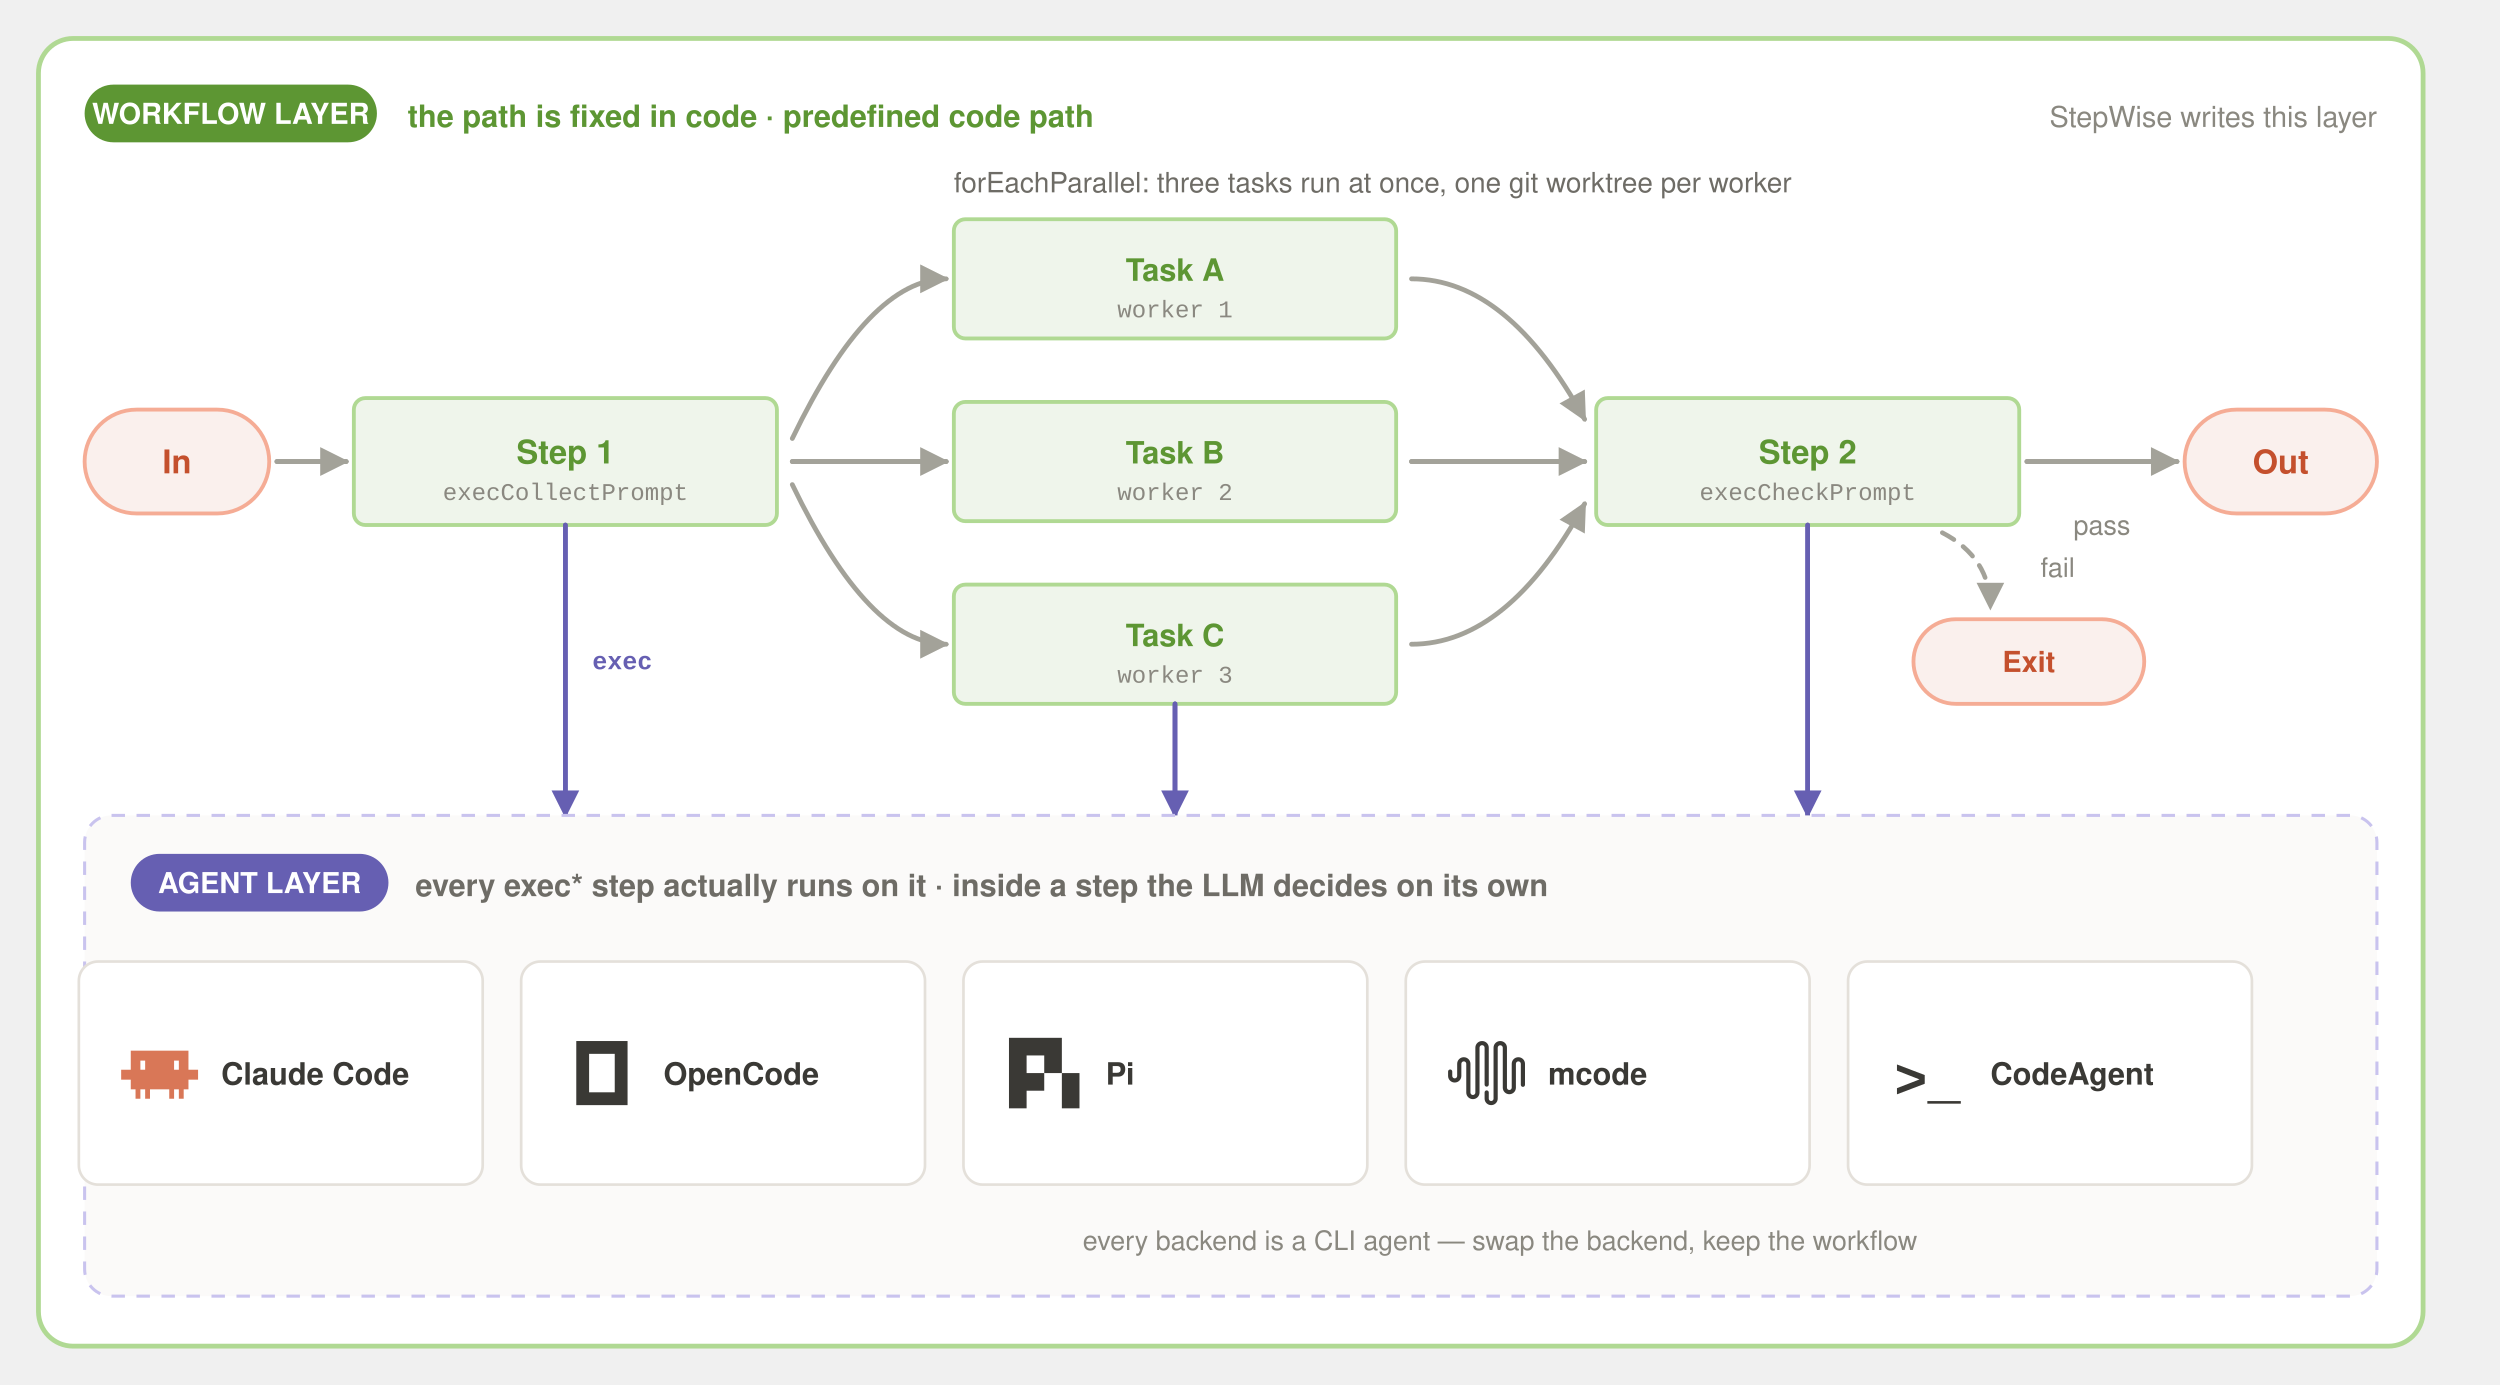
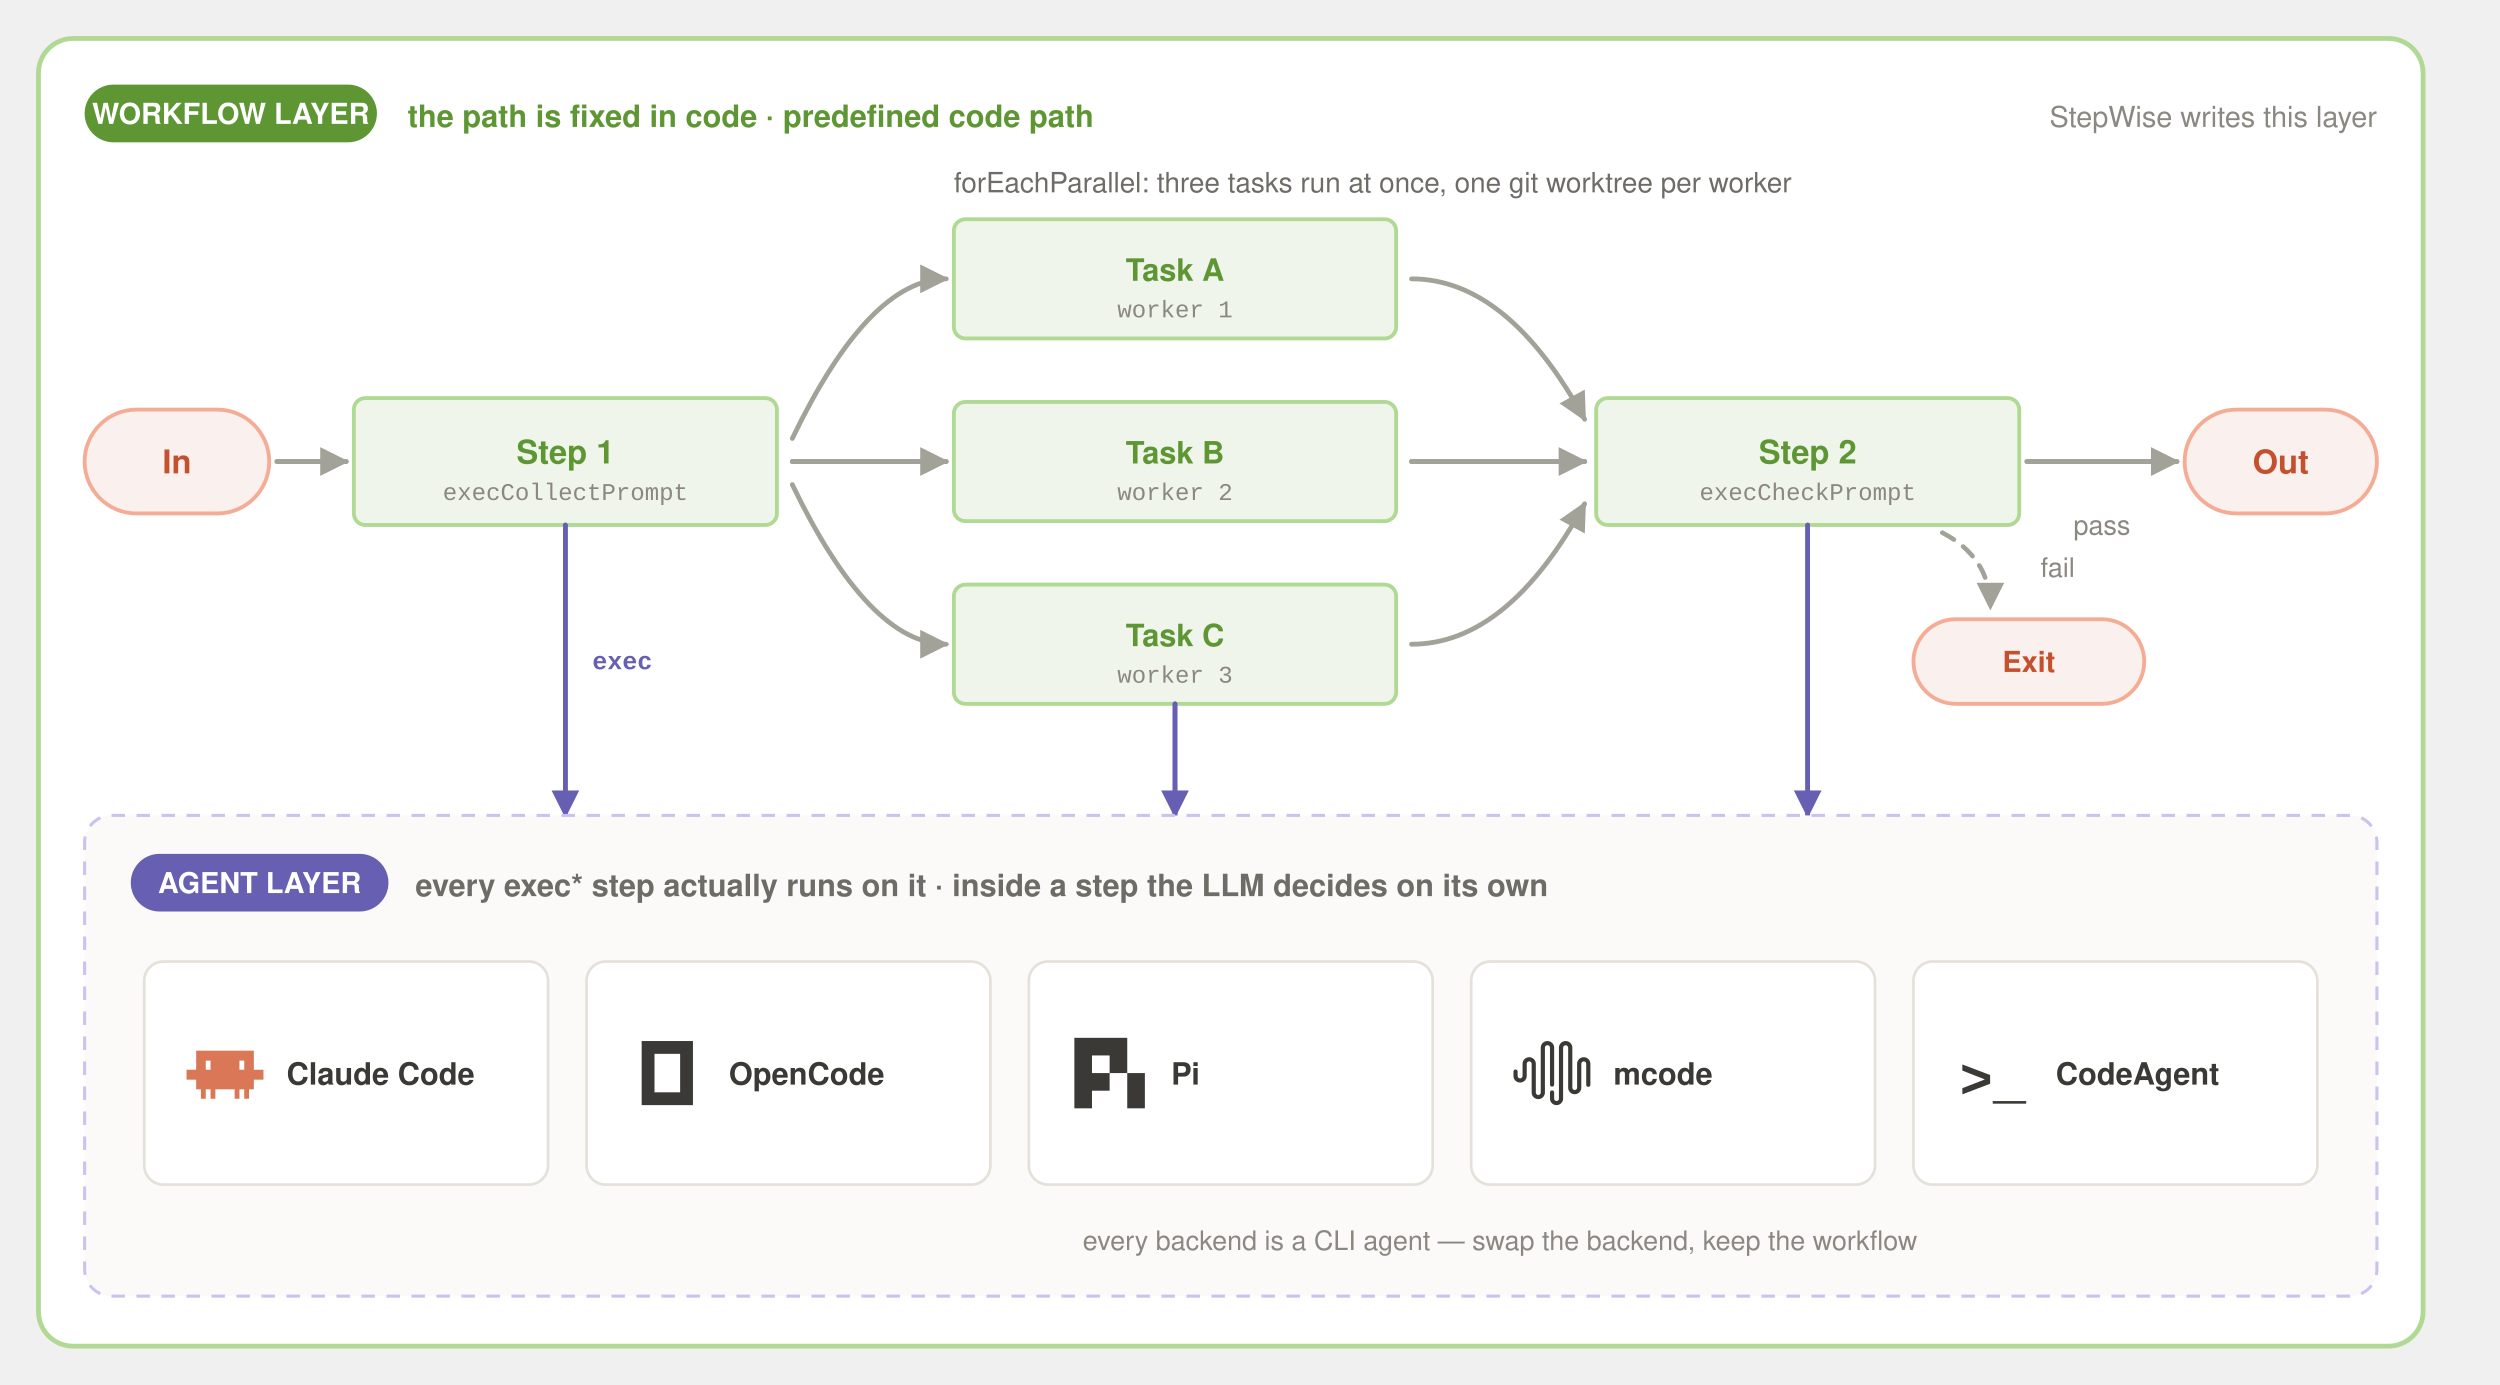
<svg xmlns="http://www.w3.org/2000/svg" width="1300" height="720" viewBox="0 0 1300 720" role="img">
  <defs>
    <marker id="m1" viewBox="0 0 10 10" refX="9" refY="5" markerWidth="6" markerHeight="6" orient="auto-start-reverse">
      <path d="M 0 0 L 10 5 L 0 10 z" fill="#A3A299" />
    </marker>
    <marker id="m2" viewBox="0 0 10 10" refX="9" refY="5" markerWidth="6" markerHeight="6" orient="auto-start-reverse">
      <path d="M 0 0 L 10 5 L 0 10 z" fill="#665FB2" />
    </marker>
  </defs>
  <rect x="20" y="20" width="1240" height="680" rx="18" fill="#FFFFFF" stroke="#B0D993" stroke-width="2.5" />
  <rect x="44" y="44" width="152" height="30" rx="15.0" fill="#5D9633" />
  <text x="120.0" y="64.4" font-family="'Poppins', 'Avenir Next', 'Helvetica Neue', Helvetica, Arial, 'PingFang SC', 'Hiragino Sans GB', 'Microsoft YaHei', 'Noto Sans CJK SC', sans-serif" font-size="15" fill="#FFFFFF" font-weight="700" text-anchor="middle">WORKFLOW LAYER</text>
  <text x="212" y="66" font-family="'Poppins', 'Avenir Next', 'Helvetica Neue', Helvetica, Arial, 'PingFang SC', 'Hiragino Sans GB', 'Microsoft YaHei', 'Noto Sans CJK SC', sans-serif" font-size="16" fill="#5D9633" font-weight="600">the path is fixed in code · predefined code path</text>
  <text x="1236" y="66" font-family="'Poppins', 'Avenir Next', 'Helvetica Neue', Helvetica, Arial, 'PingFang SC', 'Hiragino Sans GB', 'Microsoft YaHei', 'Noto Sans CJK SC', sans-serif" font-size="15" fill="#8A8880" text-anchor="end">StepWise writes this layer</text>
  <rect x="44" y="213" width="96" height="54" rx="27.0" fill="#FAF0ED" stroke="#F5AC95" stroke-width="2" />
  <text x="92.0" y="246.12" font-family="'Poppins', 'Avenir Next', 'Helvetica Neue', Helvetica, Arial, 'PingFang SC', 'Hiragino Sans GB', 'Microsoft YaHei', 'Noto Sans CJK SC', sans-serif" font-size="17" fill="#C4502D" font-weight="700" text-anchor="middle">In</text>
  <rect x="184" y="207" width="220" height="66" rx="6" fill="#EFF5EB" stroke="#B0D993" stroke-width="2" />
  <text x="294.0" y="241.0" font-family="'Poppins', 'Avenir Next', 'Helvetica Neue', Helvetica, Arial, 'PingFang SC', 'Hiragino Sans GB', 'Microsoft YaHei', 'Noto Sans CJK SC', sans-serif" font-size="17" fill="#5D9633" font-weight="700" text-anchor="middle">Step 1</text>
  <text x="294.0" y="260.0" font-family="'SFMono-Regular', Consolas, 'Liberation Mono', Menlo, 'Noto Sans Mono CJK SC', monospace" font-size="12.5" fill="#8A8880" text-anchor="middle">execCollectPrompt</text>
  <rect x="830" y="207" width="220" height="66" rx="6" fill="#EFF5EB" stroke="#B0D993" stroke-width="2" />
  <text x="940.0" y="241.0" font-family="'Poppins', 'Avenir Next', 'Helvetica Neue', Helvetica, Arial, 'PingFang SC', 'Hiragino Sans GB', 'Microsoft YaHei', 'Noto Sans CJK SC', sans-serif" font-size="17" fill="#5D9633" font-weight="700" text-anchor="middle">Step 2</text>
  <text x="940.0" y="260.0" font-family="'SFMono-Regular', Consolas, 'Liberation Mono', Menlo, 'Noto Sans Mono CJK SC', monospace" font-size="12.5" fill="#8A8880" text-anchor="middle">execCheckPrompt</text>
  <rect x="1136" y="213" width="100" height="54" rx="27.0" fill="#FAF0ED" stroke="#F5AC95" stroke-width="2" />
  <text x="1186.0" y="246.12" font-family="'Poppins', 'Avenir Next', 'Helvetica Neue', Helvetica, Arial, 'PingFang SC', 'Hiragino Sans GB', 'Microsoft YaHei', 'Noto Sans CJK SC', sans-serif" font-size="17" fill="#C4502D" font-weight="700" text-anchor="middle">Out</text>
  <line x1="144" y1="240" x2="180" y2="240" stroke="#A3A299" stroke-width="2.5" stroke-linecap="round" />
  <line x1="144" y1="240" x2="180" y2="240" stroke="#A3A299" stroke-width="2.5" stroke-linecap="round" marker-end="url(#m1)" />
  <line x1="1054" y1="240" x2="1132" y2="240" stroke="#A3A299" stroke-width="2.5" stroke-linecap="round" />
  <line x1="1054" y1="240" x2="1132" y2="240" stroke="#A3A299" stroke-width="2.5" stroke-linecap="round" marker-end="url(#m1)" />
  <text x="1093" y="278" font-family="'Poppins', 'Avenir Next', 'Helvetica Neue', Helvetica, Arial, 'PingFang SC', 'Hiragino Sans GB', 'Microsoft YaHei', 'Noto Sans CJK SC', sans-serif" font-size="14" fill="#8A8880" text-anchor="middle">pass</text>
  <rect x="496" y="114" width="230" height="62" rx="6" fill="#EFF5EB" stroke="#B0D993" stroke-width="2" />
  <text x="611.0" y="146.0" font-family="'Poppins', 'Avenir Next', 'Helvetica Neue', Helvetica, Arial, 'PingFang SC', 'Hiragino Sans GB', 'Microsoft YaHei', 'Noto Sans CJK SC', sans-serif" font-size="16" fill="#5D9633" font-weight="700" text-anchor="middle">Task A</text>
  <text x="611.0" y="165.0" font-family="'SFMono-Regular', Consolas, 'Liberation Mono', Menlo, 'Noto Sans Mono CJK SC', monospace" font-size="12.5" fill="#8A8880" text-anchor="middle">worker 1</text>
  <rect x="496" y="209" width="230" height="62" rx="6" fill="#EFF5EB" stroke="#B0D993" stroke-width="2" />
  <text x="611.0" y="241.0" font-family="'Poppins', 'Avenir Next', 'Helvetica Neue', Helvetica, Arial, 'PingFang SC', 'Hiragino Sans GB', 'Microsoft YaHei', 'Noto Sans CJK SC', sans-serif" font-size="16" fill="#5D9633" font-weight="700" text-anchor="middle">Task B</text>
  <text x="611.0" y="260.0" font-family="'SFMono-Regular', Consolas, 'Liberation Mono', Menlo, 'Noto Sans Mono CJK SC', monospace" font-size="12.5" fill="#8A8880" text-anchor="middle">worker 2</text>
  <rect x="496" y="304" width="230" height="62" rx="6" fill="#EFF5EB" stroke="#B0D993" stroke-width="2" />
  <text x="611.0" y="336.0" font-family="'Poppins', 'Avenir Next', 'Helvetica Neue', Helvetica, Arial, 'PingFang SC', 'Hiragino Sans GB', 'Microsoft YaHei', 'Noto Sans CJK SC', sans-serif" font-size="16" fill="#5D9633" font-weight="700" text-anchor="middle">Task C</text>
  <text x="611.0" y="355.0" font-family="'SFMono-Regular', Consolas, 'Liberation Mono', Menlo, 'Noto Sans Mono CJK SC', monospace" font-size="12.5" fill="#8A8880" text-anchor="middle">worker 3</text>
  <path d="M 412 228 Q 452 145 492 145" fill="none" stroke="#A3A299" stroke-width="2.5" stroke-linecap="round" marker-end="url(#m1)" />
  <line x1="412" y1="240" x2="492" y2="240" stroke="#A3A299" stroke-width="2.5" stroke-linecap="round" />
  <line x1="412" y1="240" x2="492" y2="240" stroke="#A3A299" stroke-width="2.5" stroke-linecap="round" marker-end="url(#m1)" />
  <path d="M 412 252 Q 452 335 492 335" fill="none" stroke="#A3A299" stroke-width="2.5" stroke-linecap="round" marker-end="url(#m1)" />
  <path d="M 734 145 Q 784 145 824 218" fill="none" stroke="#A3A299" stroke-width="2.5" stroke-linecap="round" marker-end="url(#m1)" />
  <line x1="734" y1="240" x2="824" y2="240" stroke="#A3A299" stroke-width="2.5" stroke-linecap="round" />
  <line x1="734" y1="240" x2="824" y2="240" stroke="#A3A299" stroke-width="2.5" stroke-linecap="round" marker-end="url(#m1)" />
  <path d="M 734 335 Q 784 335 824 262" fill="none" stroke="#A3A299" stroke-width="2.5" stroke-linecap="round" marker-end="url(#m1)" />
  <text x="496" y="100" font-family="'Poppins', 'Avenir Next', 'Helvetica Neue', Helvetica, Arial, 'PingFang SC', 'Hiragino Sans GB', 'Microsoft YaHei', 'Noto Sans CJK SC', sans-serif" font-size="14.5" fill="#6E6C66">forEachParallel: three tasks run at once, one git worktree per worker</text>
  <path d="M 1010 277 Q 1035 290 1035 316" fill="none" stroke="#A3A299" stroke-width="2.4" stroke-linecap="round" stroke-dasharray="7 6" marker-end="url(#m1)" />
  <text x="1070" y="300" font-family="'Poppins', 'Avenir Next', 'Helvetica Neue', Helvetica, Arial, 'PingFang SC', 'Hiragino Sans GB', 'Microsoft YaHei', 'Noto Sans CJK SC', sans-serif" font-size="14" fill="#8A8880" text-anchor="middle">fail</text>
  <rect x="995" y="322" width="120" height="44" rx="22.0" fill="#FAF0ED" stroke="#F5AC95" stroke-width="2" />
  <text x="1055.0" y="349.4" font-family="'Poppins', 'Avenir Next', 'Helvetica Neue', Helvetica, Arial, 'PingFang SC', 'Hiragino Sans GB', 'Microsoft YaHei', 'Noto Sans CJK SC', sans-serif" font-size="15" fill="#C4502D" font-weight="700" text-anchor="middle">Exit</text>
  <line x1="294" y1="273" x2="294" y2="424" stroke="#665FB2" stroke-width="2.4" stroke-linecap="round" />
  <line x1="294" y1="273" x2="294" y2="424" stroke="#665FB2" stroke-width="2.4" stroke-linecap="round" marker-end="url(#m2)" />
  <line x1="611" y1="366" x2="611" y2="424" stroke="#665FB2" stroke-width="2.4" stroke-linecap="round" />
  <line x1="611" y1="366" x2="611" y2="424" stroke="#665FB2" stroke-width="2.4" stroke-linecap="round" marker-end="url(#m2)" />
  <line x1="940" y1="273" x2="940" y2="424" stroke="#665FB2" stroke-width="2.4" stroke-linecap="round" />
  <line x1="940" y1="273" x2="940" y2="424" stroke="#665FB2" stroke-width="2.4" stroke-linecap="round" marker-end="url(#m2)" />
  <text x="308" y="348" font-family="'SFMono-Regular', Consolas, 'Liberation Mono', Menlo, 'Noto Sans Mono CJK SC', monospace" font-size="13" fill="#665FB2" font-weight="600">exec</text>
  <rect x="44" y="424" width="1192" height="250" rx="14" fill="#FBFAF9" stroke="#C9C3EE" stroke-width="1.6" stroke-dasharray="7 6" />
  <rect x="68" y="444" width="134" height="30" rx="15.0" fill="#665FB2" />
  <text x="135.0" y="464.4" font-family="'Poppins', 'Avenir Next', 'Helvetica Neue', Helvetica, Arial, 'PingFang SC', 'Hiragino Sans GB', 'Microsoft YaHei', 'Noto Sans CJK SC', sans-serif" font-size="15" fill="#FFFFFF" font-weight="700" text-anchor="middle">AGENT LAYER</text>
  <text x="216" y="466" font-family="'Poppins', 'Avenir Next', 'Helvetica Neue', Helvetica, Arial, 'PingFang SC', 'Hiragino Sans GB', 'Microsoft YaHei', 'Noto Sans CJK SC', sans-serif" font-size="16" fill="#6E6C66" font-weight="600">every exec* step actually runs on it · inside a step the LLM decides on its own</text>
-   <rect x="41.0" y="500" width="210" height="116" rx="10" fill="#FFFFFF" stroke="#E4E0DA" stroke-width="1.4" />
-   <svg x="63.0" y="538" width="40" height="40" viewBox="0 0 24 24" fill="#D97757" style="flex:none;line-height:1">
+   <rect x="75.0" y="500" width="210" height="116" rx="10" fill="#FFFFFF" stroke="#E4E0DA" stroke-width="1.4" />
+   <svg x="97.0" y="538" width="40" height="40" viewBox="0 0 24 24" fill="#D97757" style="flex:none;line-height:1">
    <path clip-rule="evenodd" d="M20.998 10.949H24v3.102h-3v3.028h-1.487V20H18v-2.921h-1.487V20H15v-2.921H9V20H7.488v-2.921H6V20H4.487v-2.921H3V14.05H0V10.95h3V5h17.998v5.949zM6 10.949h1.488V8.102H6v2.847zm10.51 0H18V8.102h-1.49v2.847z" />
  </svg>
-   <text x="115.0" y="564" font-family="'Poppins', 'Avenir Next', 'Helvetica Neue', Helvetica, Arial, 'PingFang SC', 'Hiragino Sans GB', 'Microsoft YaHei', 'Noto Sans CJK SC', sans-serif" font-size="16" fill="#3A3935" font-weight="700">Claude Code</text>
-   <rect x="271.0" y="500" width="210" height="116" rx="10" fill="#FFFFFF" stroke="#E4E0DA" stroke-width="1.4" />
-   <svg x="293.0" y="538" width="40" height="40" viewBox="0 0 24 24" fill="#3A3935" style="flex:none;line-height:1">
+   <text x="149.0" y="564" font-family="'Poppins', 'Avenir Next', 'Helvetica Neue', Helvetica, Arial, 'PingFang SC', 'Hiragino Sans GB', 'Microsoft YaHei', 'Noto Sans CJK SC', sans-serif" font-size="16" fill="#3A3935" font-weight="700">Claude Code</text>
+   <rect x="305.0" y="500" width="210" height="116" rx="10" fill="#FFFFFF" stroke="#E4E0DA" stroke-width="1.4" />
+   <svg x="327.0" y="538" width="40" height="40" viewBox="0 0 24 24" fill="#3A3935" style="flex:none;line-height:1">
    <path d="M16 6H8v12h8V6zm4 16H4V2h16v20z" />
  </svg>
-   <text x="345.0" y="564" font-family="'Poppins', 'Avenir Next', 'Helvetica Neue', Helvetica, Arial, 'PingFang SC', 'Hiragino Sans GB', 'Microsoft YaHei', 'Noto Sans CJK SC', sans-serif" font-size="16" fill="#3A3935" font-weight="700">OpenCode</text>
-   <rect x="501.0" y="500" width="210" height="116" rx="10" fill="#FFFFFF" stroke="#E4E0DA" stroke-width="1.4" />
-   <svg x="523.0" y="538" width="40" height="40" viewBox="0 0 24 24" fill="#3A3935" style="flex:none;line-height:1">
+   <text x="379.0" y="564" font-family="'Poppins', 'Avenir Next', 'Helvetica Neue', Helvetica, Arial, 'PingFang SC', 'Hiragino Sans GB', 'Microsoft YaHei', 'Noto Sans CJK SC', sans-serif" font-size="16" fill="#3A3935" font-weight="700">OpenCode</text>
+   <rect x="535.0" y="500" width="210" height="116" rx="10" fill="#FFFFFF" stroke="#E4E0DA" stroke-width="1.4" />
+   <svg x="557.0" y="538" width="40" height="40" viewBox="0 0 24 24" fill="#3A3935" style="flex:none;line-height:1">
    <path clip-rule="evenodd" d="M1 1h16.5v11H12v5.5H6.5V23H1V1zm5.5 5.5V12H12V6.5H6.5z" />
    <path d="M17.5 12H23v11h-5.5V12z" />
  </svg>
-   <text x="575.0" y="564" font-family="'Poppins', 'Avenir Next', 'Helvetica Neue', Helvetica, Arial, 'PingFang SC', 'Hiragino Sans GB', 'Microsoft YaHei', 'Noto Sans CJK SC', sans-serif" font-size="16" fill="#3A3935" font-weight="700">Pi</text>
-   <rect x="731.0" y="500" width="210" height="116" rx="10" fill="#FFFFFF" stroke="#E4E0DA" stroke-width="1.4" />
-   <svg x="753.0" y="538" width="40" height="40" viewBox="0 0 24 24" fill="#3A3935" style="flex:none;line-height:1">
+   <text x="609.0" y="564" font-family="'Poppins', 'Avenir Next', 'Helvetica Neue', Helvetica, Arial, 'PingFang SC', 'Hiragino Sans GB', 'Microsoft YaHei', 'Noto Sans CJK SC', sans-serif" font-size="16" fill="#3A3935" font-weight="700">Pi</text>
+   <rect x="765.0" y="500" width="210" height="116" rx="10" fill="#FFFFFF" stroke="#E4E0DA" stroke-width="1.4" />
+   <svg x="787.0" y="538" width="40" height="40" viewBox="0 0 24 24" fill="#3A3935" style="flex:none;line-height:1">
    <path d="M16.278 2c1.156 0 2.093.927 2.093 2.07v12.501a.74.74 0 00.744.709.74.74 0 00.743-.709V9.099a2.06 2.06 0 012.071-2.049A2.06 2.06 0 0124 9.1v6.561a.649.649 0 01-.652.645.649.649 0 01-.653-.645V9.1a.762.762 0 00-.766-.758.762.762 0 00-.766.758v7.472a2.037 2.037 0 01-2.048 2.026 2.037 2.037 0 01-2.048-2.026v-12.5a.785.785 0 00-.788-.753.785.785 0 00-.789.752l-.001 15.904A2.037 2.037 0 0113.441 22a2.037 2.037 0 01-2.048-2.026V18.04c0-.356.292-.645.652-.645.36 0 .652.289.652.645v1.934c0 .263.142.506.372.638.23.131.514.131.744 0a.734.734 0 00.372-.638V4.07c0-1.143.937-2.07 2.093-2.07zm-5.674 0c1.156 0 2.093.927 2.093 2.07v11.523a.648.648 0 01-.652.645.648.648 0 01-.652-.645V4.07a.785.785 0 00-.789-.78.785.785 0 00-.789.78v14.013a2.06 2.06 0 01-2.07 2.048 2.06 2.06 0 01-2.071-2.048V9.1a.762.762 0 00-.766-.758.762.762 0 00-.766.758v3.8a2.06 2.06 0 01-2.071 2.049A2.06 2.06 0 010 12.9v-1.378c0-.357.292-.646.652-.646.36 0 .653.29.653.646V12.9c0 .418.343.757.766.757s.766-.339.766-.757V9.099a2.06 2.06 0 012.07-2.048 2.06 2.06 0 012.071 2.048v8.984c0 .419.343.758.767.758.423 0 .766-.339.766-.758V4.07c0-1.143.937-2.07 2.093-2.07z" />
  </svg>
-   <text x="805.0" y="564" font-family="'Poppins', 'Avenir Next', 'Helvetica Neue', Helvetica, Arial, 'PingFang SC', 'Hiragino Sans GB', 'Microsoft YaHei', 'Noto Sans CJK SC', sans-serif" font-size="16" fill="#3A3935" font-weight="700">mcode</text>
-   <rect x="961.0" y="500" width="210" height="116" rx="10" fill="#FFFFFF" stroke="#E4E0DA" stroke-width="1.4" />
-   <text x="985.0" y="570.8" font-family="'SFMono-Regular', Consolas, 'Liberation Mono', Menlo, 'Noto Sans Mono CJK SC', monospace" font-size="28.8" fill="#3A3935" font-weight="700">&gt;_</text>
-   <text x="1035.0" y="564" font-family="'Poppins', 'Avenir Next', 'Helvetica Neue', Helvetica, Arial, 'PingFang SC', 'Hiragino Sans GB', 'Microsoft YaHei', 'Noto Sans CJK SC', sans-serif" font-size="16" fill="#3A3935" font-weight="700">CodeAgent</text>
+   <text x="839.0" y="564" font-family="'Poppins', 'Avenir Next', 'Helvetica Neue', Helvetica, Arial, 'PingFang SC', 'Hiragino Sans GB', 'Microsoft YaHei', 'Noto Sans CJK SC', sans-serif" font-size="16" fill="#3A3935" font-weight="700">mcode</text>
+   <rect x="995.0" y="500" width="210" height="116" rx="10" fill="#FFFFFF" stroke="#E4E0DA" stroke-width="1.4" />
+   <text x="1019.0" y="570.8" font-family="'SFMono-Regular', Consolas, 'Liberation Mono', Menlo, 'Noto Sans Mono CJK SC', monospace" font-size="28.8" fill="#3A3935" font-weight="700">&gt;_</text>
+   <text x="1069.0" y="564" font-family="'Poppins', 'Avenir Next', 'Helvetica Neue', Helvetica, Arial, 'PingFang SC', 'Hiragino Sans GB', 'Microsoft YaHei', 'Noto Sans CJK SC', sans-serif" font-size="16" fill="#3A3935" font-weight="700">CodeAgent</text>
  <text x="780" y="650" font-family="'Poppins', 'Avenir Next', 'Helvetica Neue', Helvetica, Arial, 'PingFang SC', 'Hiragino Sans GB', 'Microsoft YaHei', 'Noto Sans CJK SC', sans-serif" font-size="14" fill="#8A8880" text-anchor="middle">every backend is a CLI agent — swap the backend, keep the workflow</text>
</svg>
